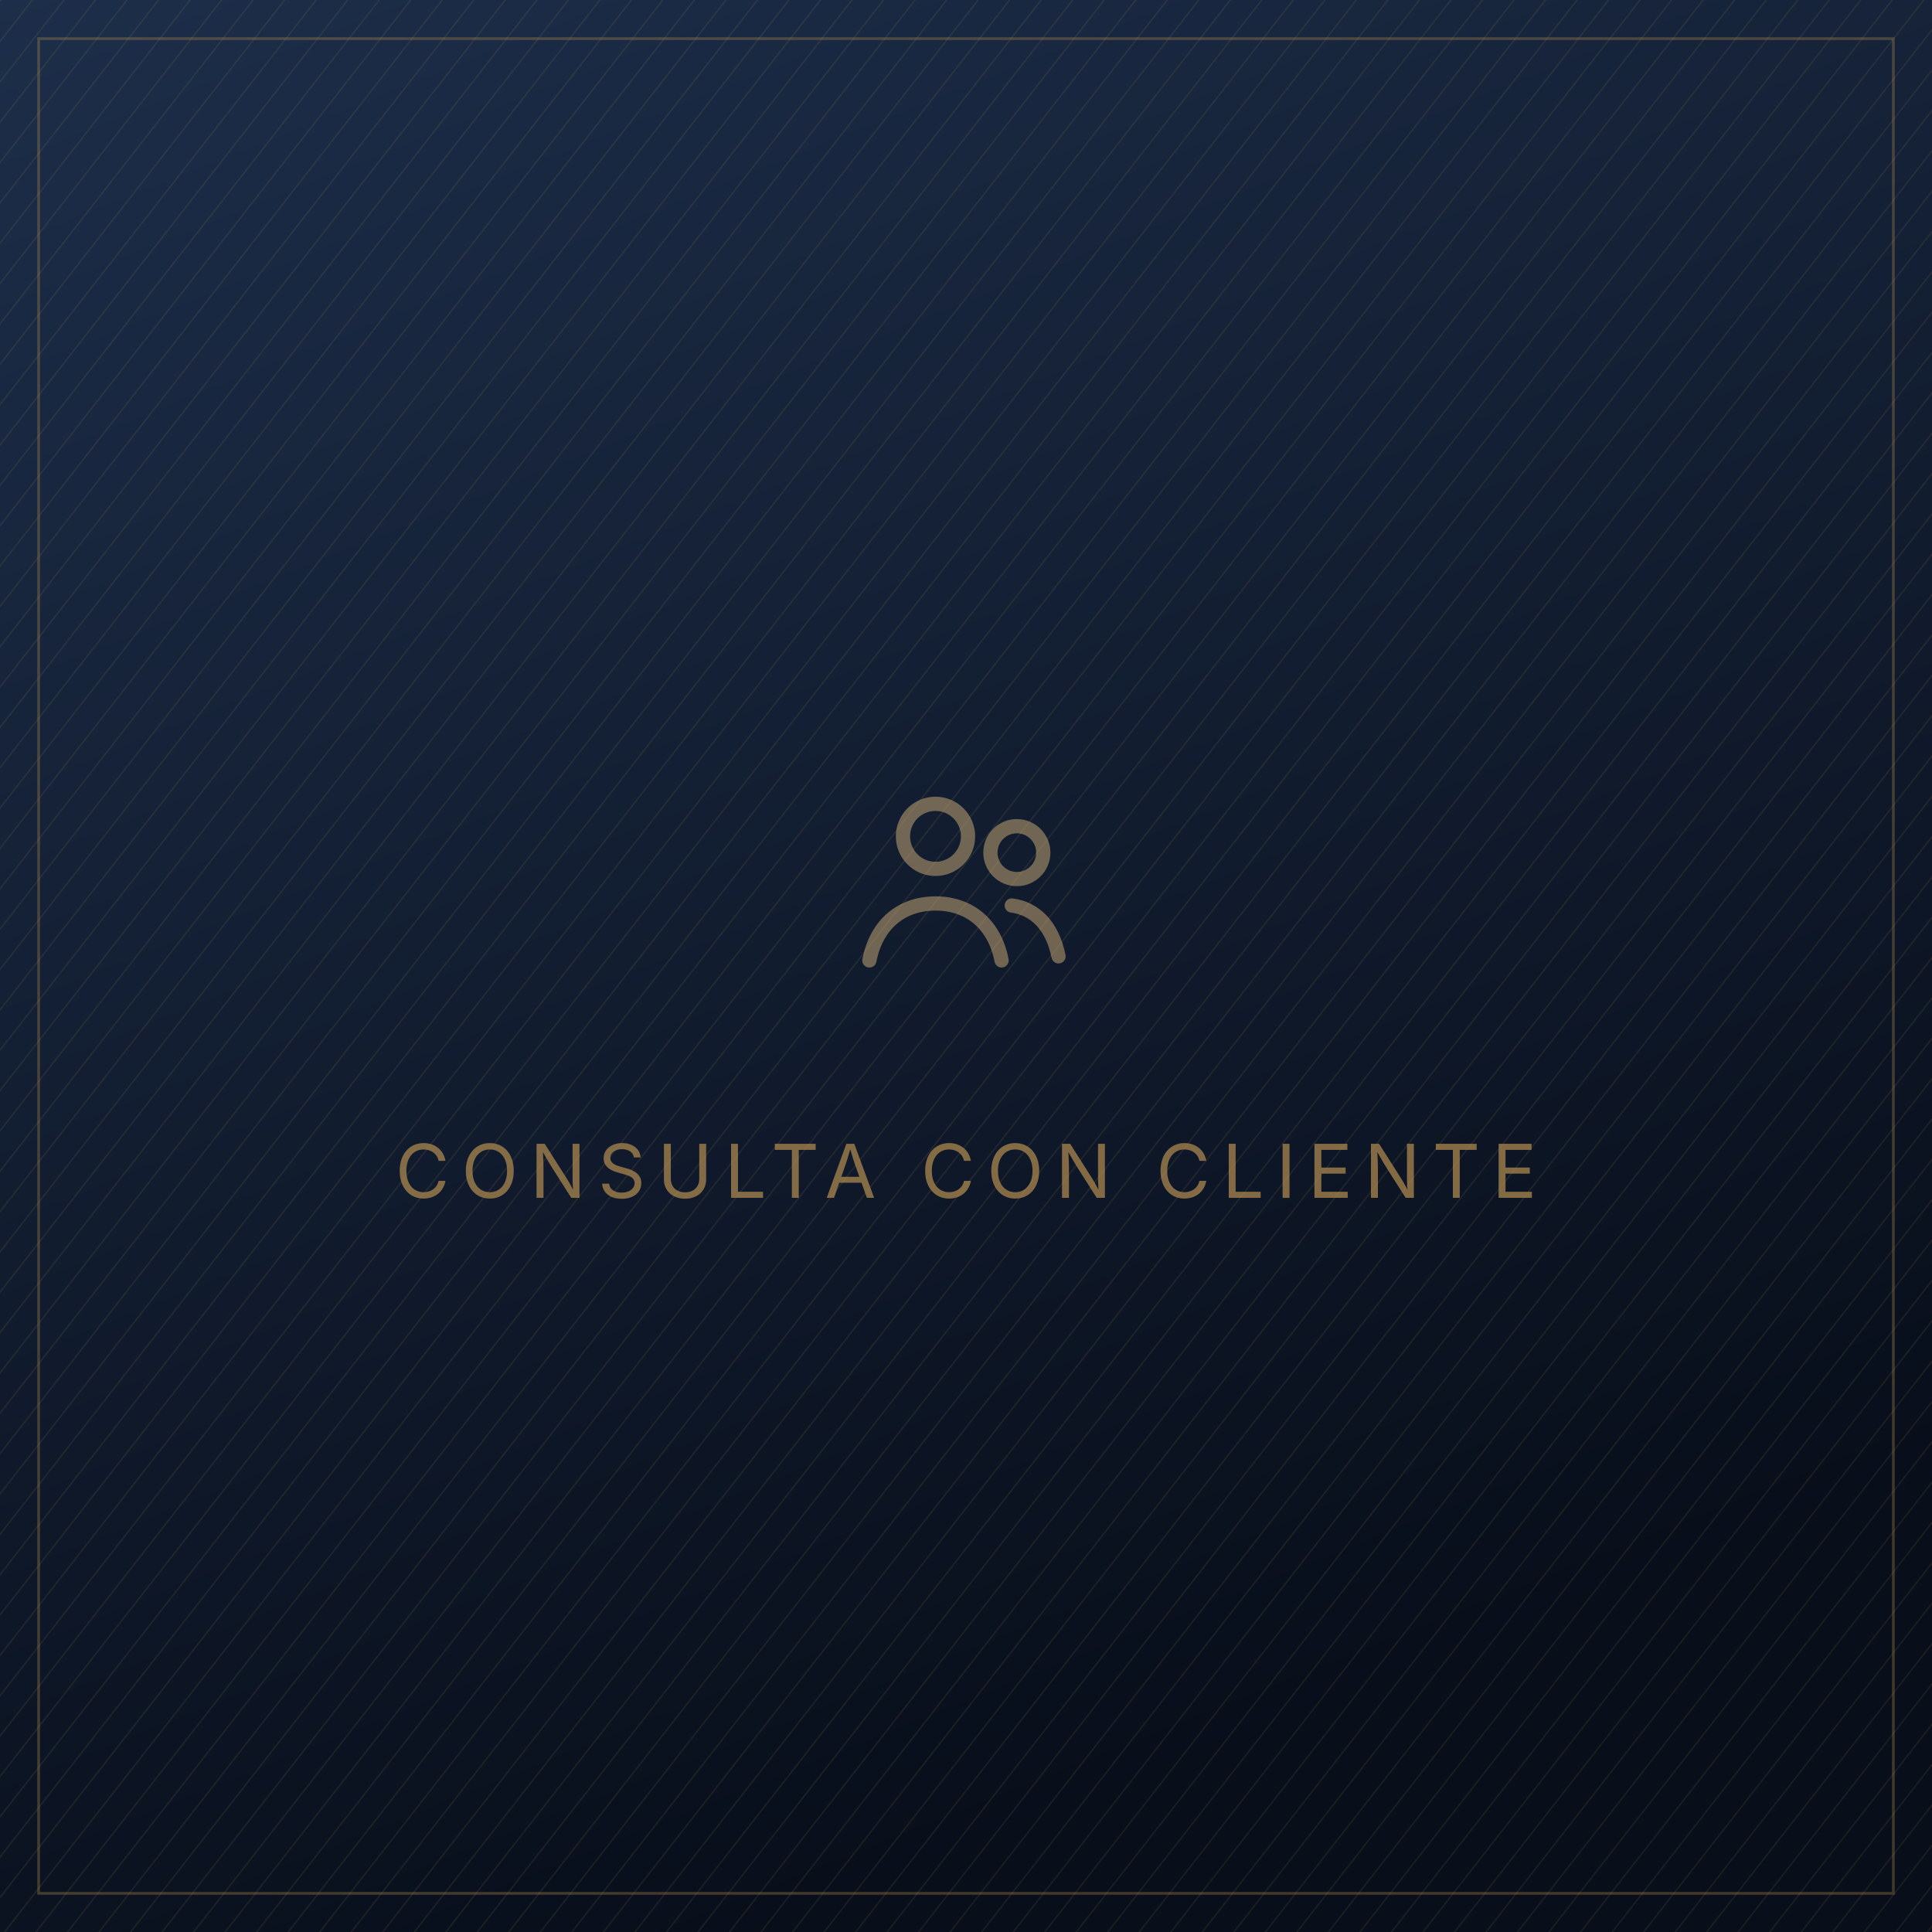
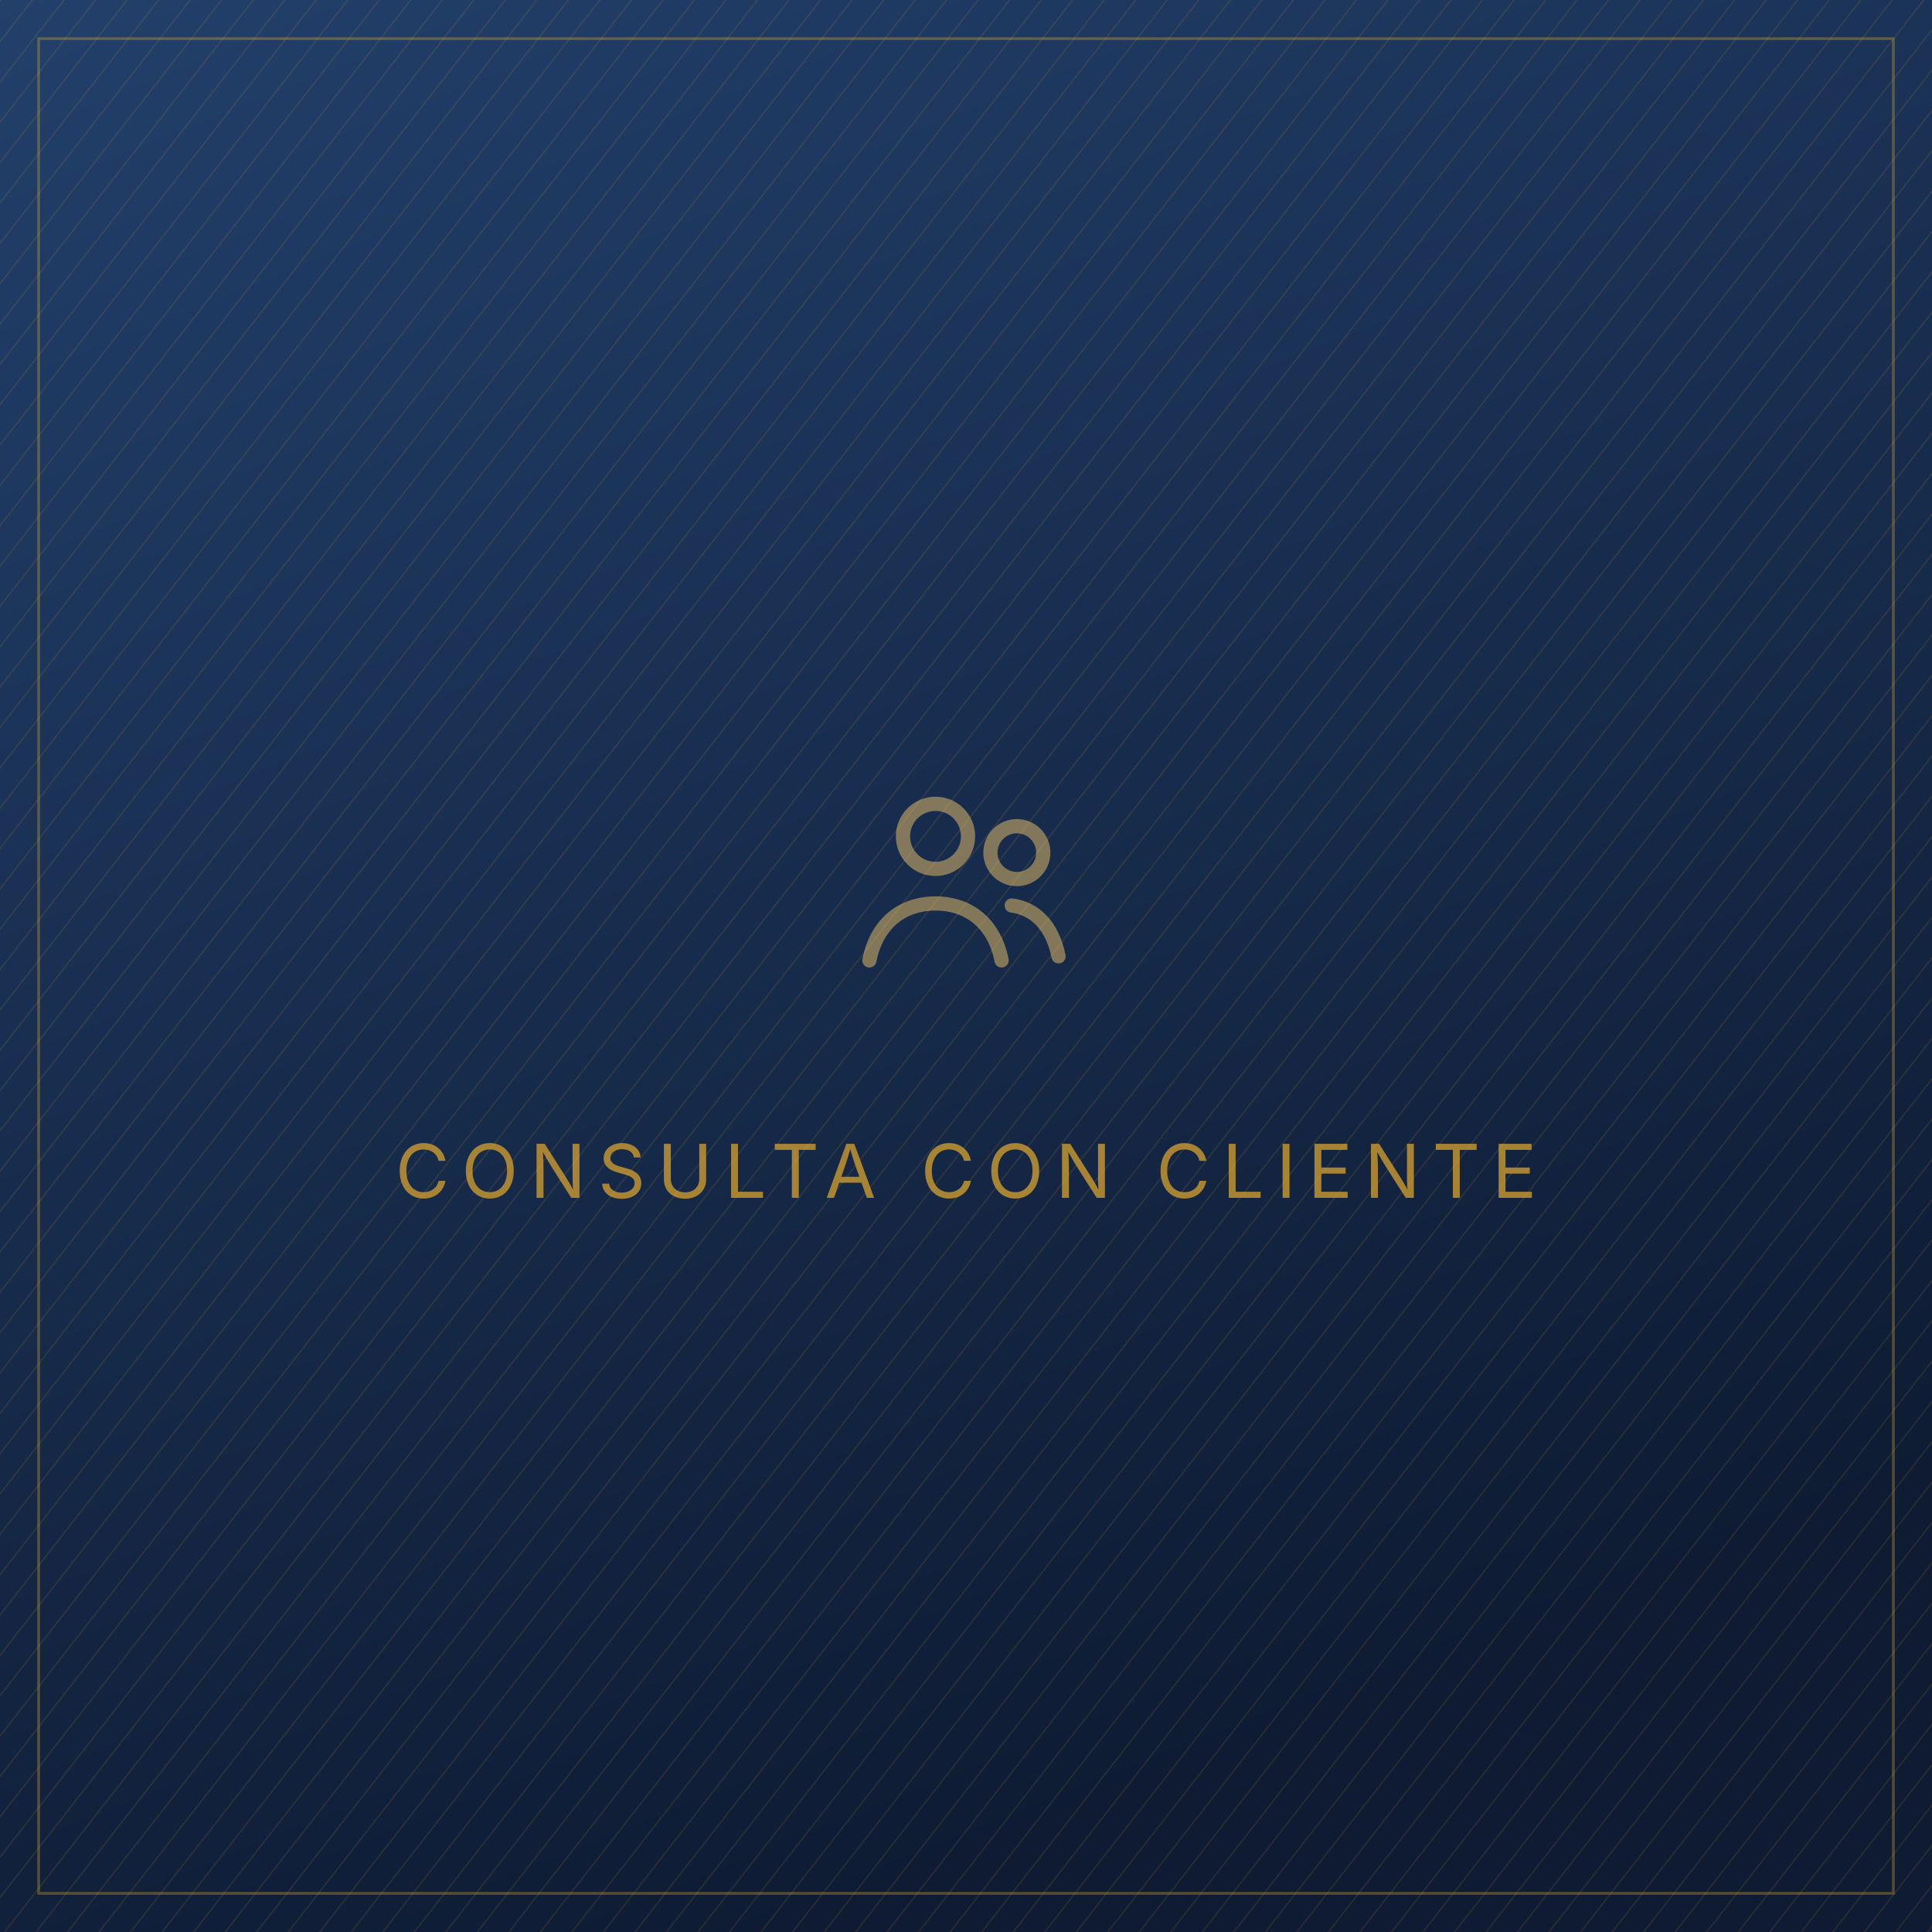
<svg xmlns="http://www.w3.org/2000/svg" viewBox="0 0 700 700" width="700" height="700" role="img" aria-label="CONSULTA CON CLIENTE">
  <defs>
    <linearGradient id="bgg" x1="0" y1="0" x2="0.4" y2="1">
-       <stop offset="0" stop-color="#1D2E4A" />
-       <stop offset="1" stop-color="#080E1A" />
+       <stop offset="0" stop-color="#22406B" />
+       <stop offset="1" stop-color="#0E1B33" />
    </linearGradient>
    <pattern id="htg" width="9" height="9" patternTransform="rotate(38)" patternUnits="userSpaceOnUse">
-       <line x1="0" y1="0" x2="0" y2="9" stroke="#B08B4F" stroke-opacity=".13" stroke-width="1" />
+       <line x1="0" y1="0" x2="0" y2="9" stroke="#E0A72E" stroke-opacity=".13" stroke-width="1" />
    </pattern>
  </defs>
  <rect width="700" height="700" fill="url(#bgg)" />
  <rect width="700" height="700" fill="url(#htg)" />
-   <rect x="14" y="14" width="672" height="672" fill="none" stroke="#B08B4F" stroke-opacity=".34" />
-   <g transform="translate(305.7895 274.2895) scale(3.684211)" fill="none" stroke="#D2B078" stroke-opacity=".5" stroke-width="1.4" stroke-linecap="round" stroke-linejoin="round">
+   <rect x="14" y="14" width="672" height="672" fill="none" stroke="#E0A72E" stroke-opacity=".34" />
+   <g transform="translate(305.7895 274.2895) scale(3.684211)" fill="none" stroke="#F0C46A" stroke-opacity=".5" stroke-width="1.4" stroke-linecap="round" stroke-linejoin="round">
    <path d="M9 11a3.2 3.2 0 1 0 0-6.4A3.2 3.2 0 0 0 9 11ZM17 12a2.6 2.6 0 1 0 0-5.2 2.6 2.6 0 0 0 0 5.2M2.5 20c.7-3.6 3.2-5.6 6.5-5.6s5.8 2 6.5 5.6M16.5 14.6c2.3.3 4 2 4.6 5" />
  </g>
-   <text x="350.0" y="434.0" text-anchor="middle" font-family="Inter, Helvetica, Arial, sans-serif" font-size="26.9" letter-spacing="4.31" fill="#B08B4F" fill-opacity=".72">CONSULTA CON CLIENTE</text>
+   <text x="350.0" y="434.0" text-anchor="middle" font-family="Inter, Helvetica, Arial, sans-serif" font-size="26.9" letter-spacing="4.31" fill="#E0A72E" fill-opacity=".72">CONSULTA CON CLIENTE</text>
</svg>
